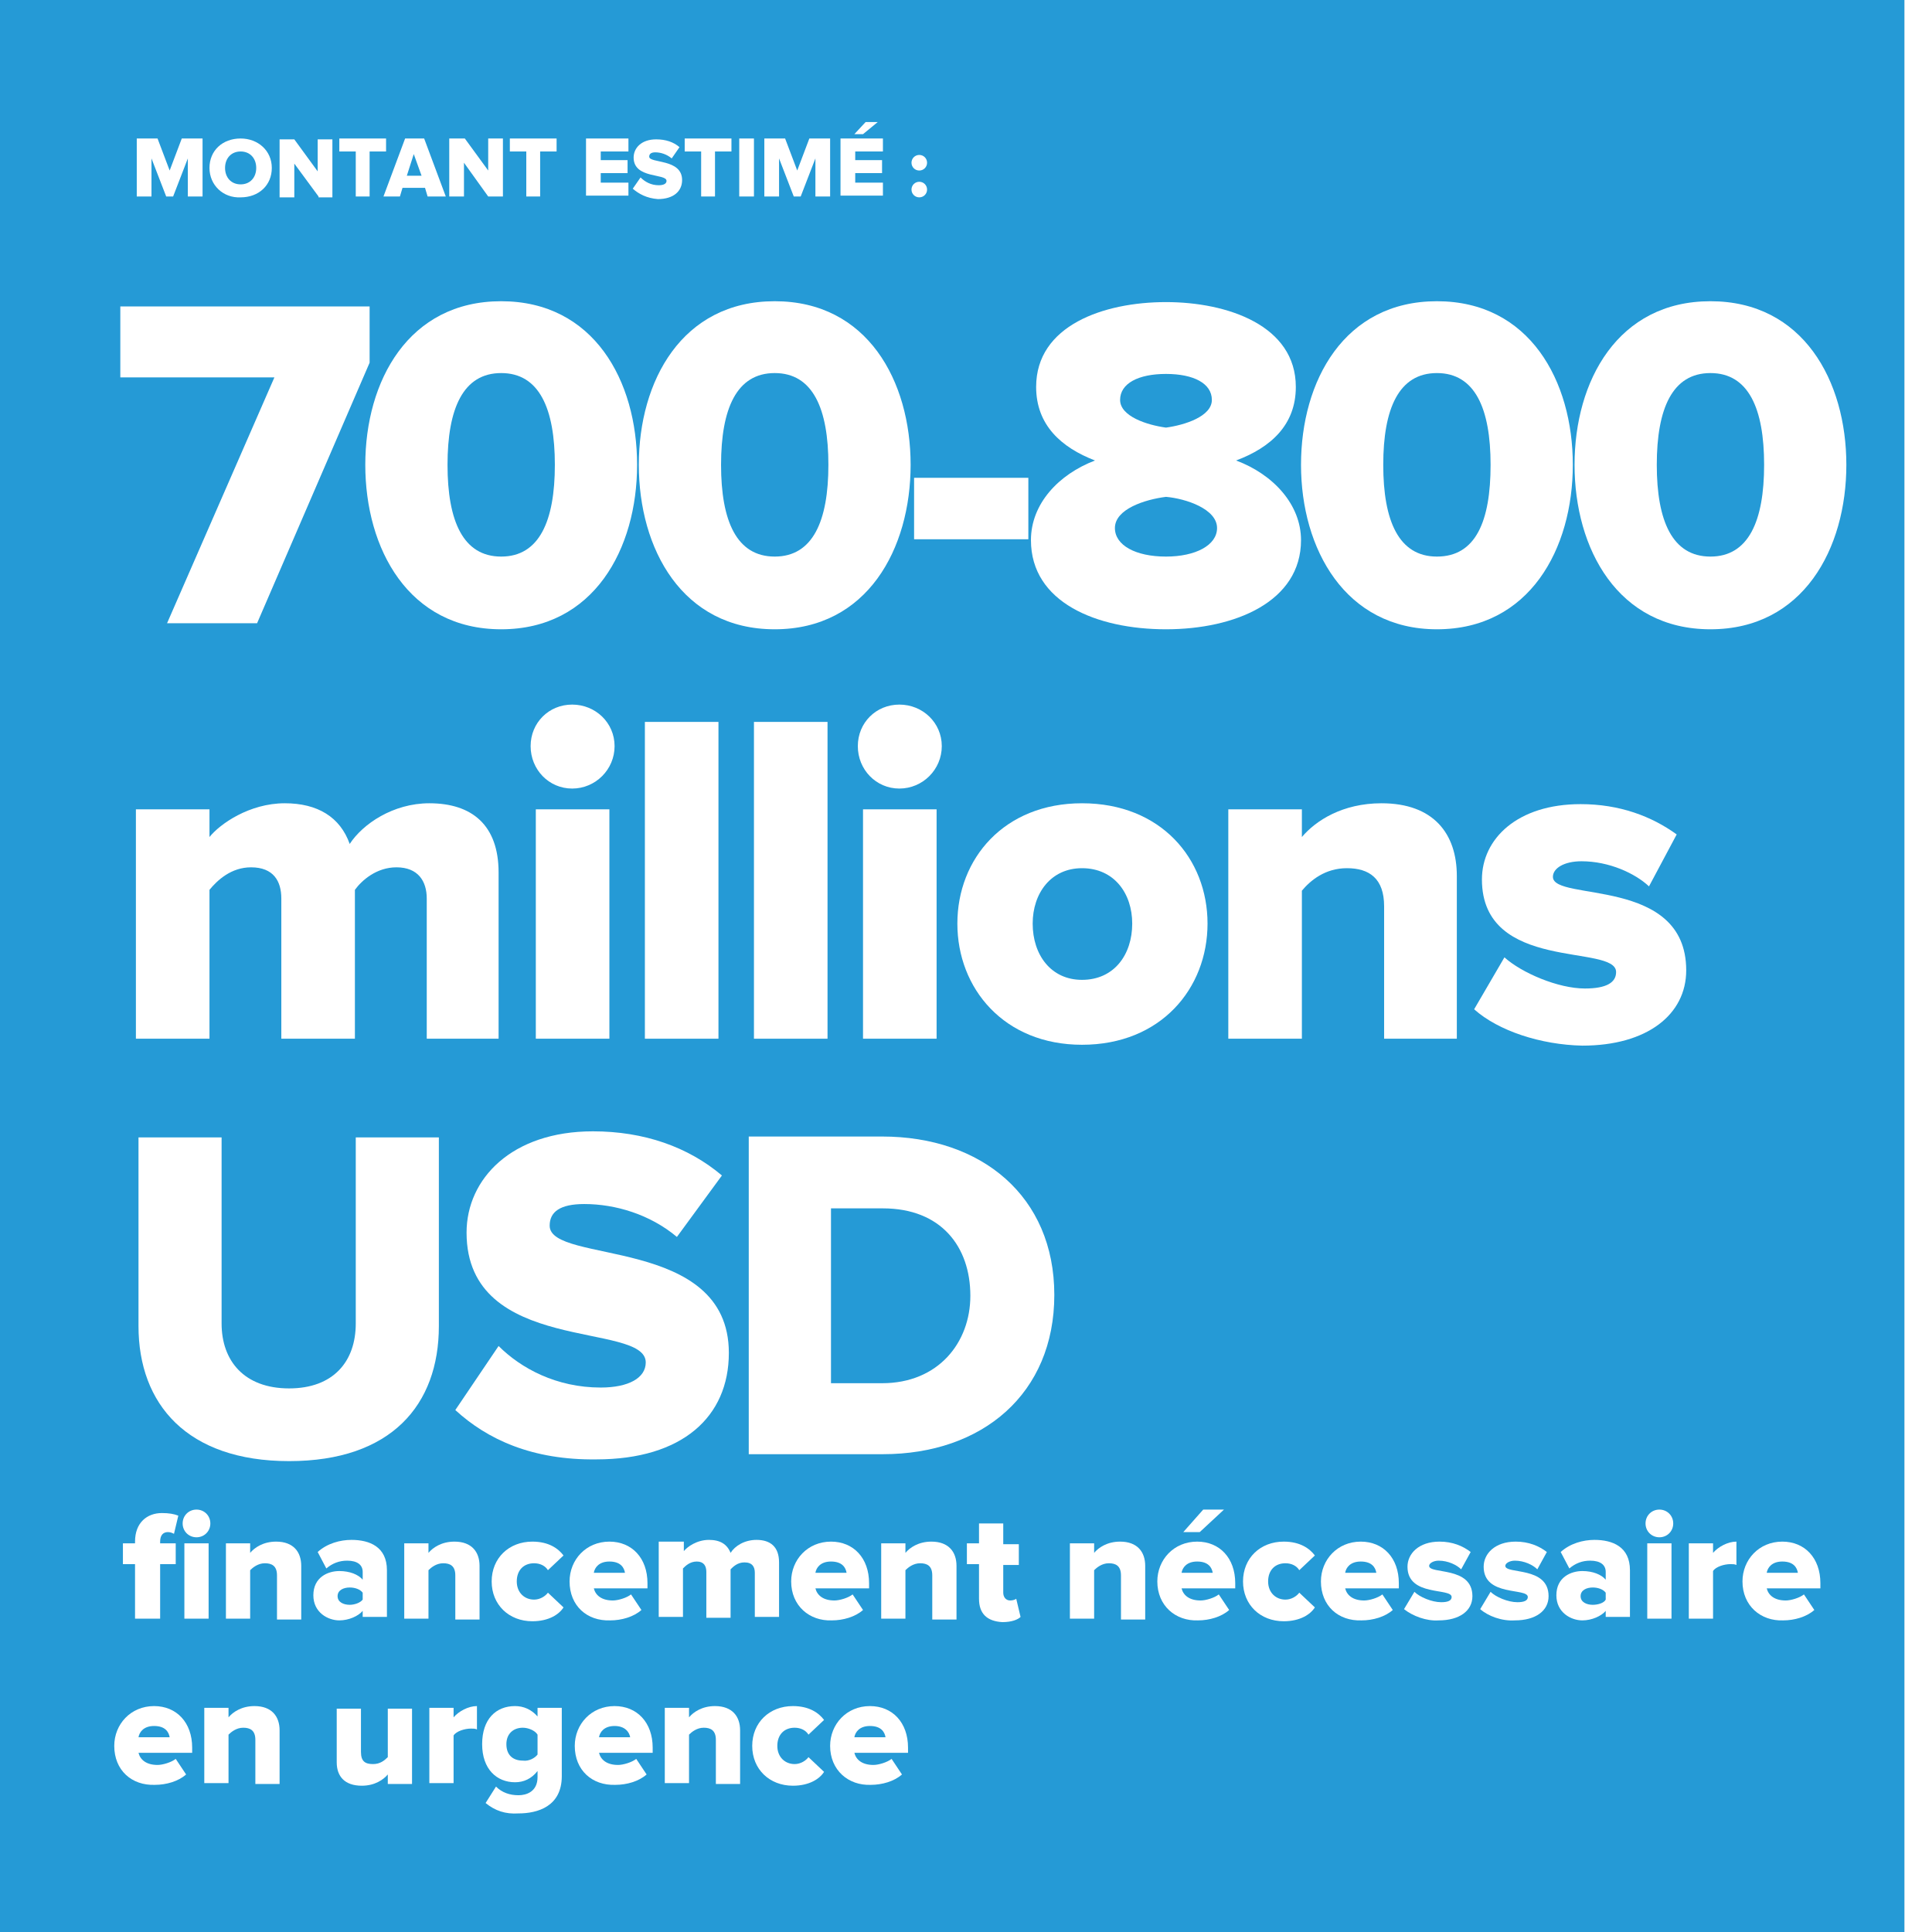
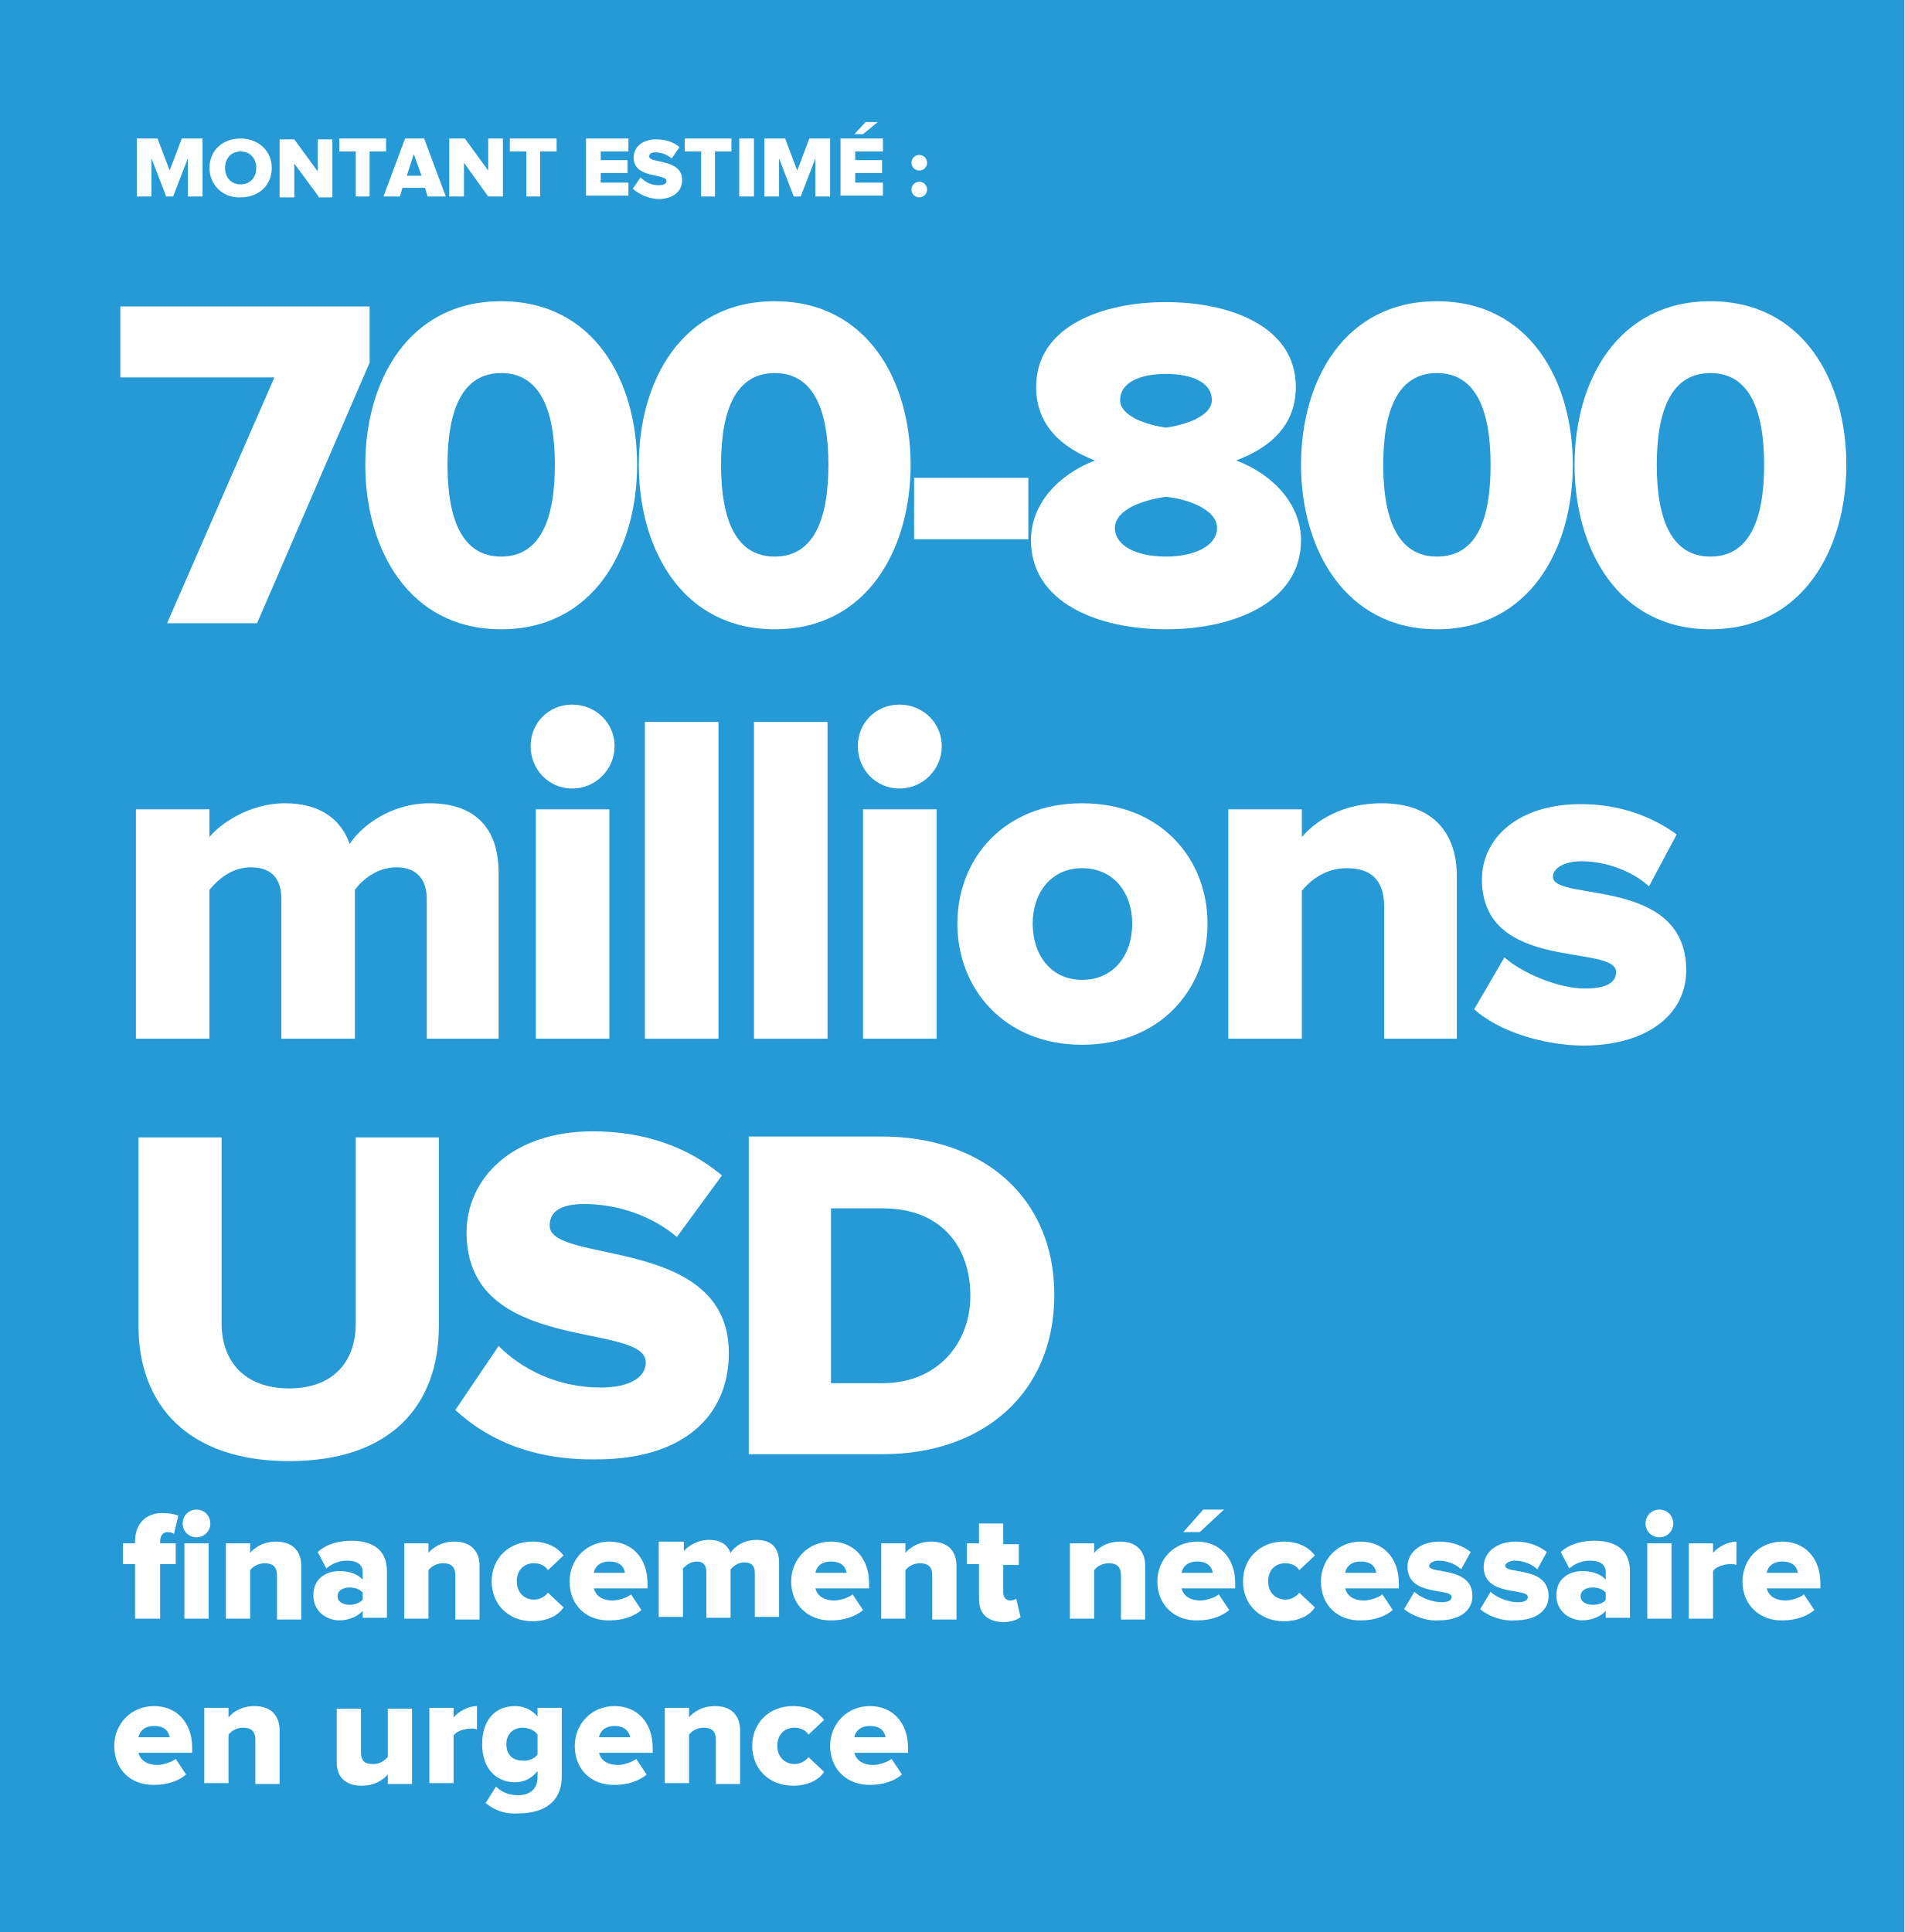
- <svg xmlns="http://www.w3.org/2000/svg" version="1.1" id="Layer_1" x="0px" y="0px" viewBox="0 0 220 223.2" style="enable-background:new 0 0 220 223.2;" xml:space="preserve">
-   <style type="text/css">
- 	.st0{fill:#259AD6;}
- 	.st1{fill:#FFFFFF;}
- </style>
-   <rect x="0" class="st0" width="220" height="223.2" />
+ <svg xmlns="http://www.w3.org/2000/svg" version="1.1" id="Layer_1" x="0px" y="0px" width="220px" height="223.2px" viewBox="0 0 220 223.2" enable-background="new 0 0 220 223.2" xml:space="preserve">
+   <rect x="0" fill="#259AD6" width="220" height="223.2" />
  <g>
-     <path class="st1" d="M19.3,72l12.4-28.4H13.9v-8.2h28.8v6.5L29.7,72H19.3z" />
-     <path class="st1" d="M42.2,53.7c0-9.7,5-18.9,15.7-18.9s15.7,9.2,15.7,18.9s-5,19-15.7,19S42.2,63.4,42.2,53.7z M64.1,53.7   c0-6.5-1.8-10.6-6.2-10.6s-6.2,4.1-6.2,10.6s1.8,10.6,6.2,10.6S64.1,60.2,64.1,53.7z" />
-     <path class="st1" d="M73.8,53.7c0-9.7,5-18.9,15.7-18.9s15.7,9.2,15.7,18.9s-5,19-15.7,19S73.8,63.4,73.8,53.7z M95.7,53.7   c0-6.5-1.8-10.6-6.2-10.6s-6.2,4.1-6.2,10.6s1.8,10.6,6.2,10.6S95.7,60.2,95.7,53.7z" />
-     <path class="st1" d="M105.6,62.3v-7.1h13.2v7.1H105.6z" />
-     <path class="st1" d="M119.1,62.4c0-4.2,3.2-7.6,7.4-9.2c-3.9-1.5-6.8-4.1-6.8-8.5c0-7.1,7.8-9.8,15-9.8c7.1,0,15,2.7,15,9.8   c0,4.4-2.9,7-6.9,8.5c4.3,1.6,7.5,5.1,7.5,9.2c0,7.1-7.6,10.3-15.6,10.3S119.1,69.6,119.1,62.4z M140.6,61c0-2.2-3.6-3.4-5.9-3.6   c-2.4,0.3-5.9,1.4-5.9,3.6c0,2,2.4,3.3,5.9,3.3C138.1,64.3,140.6,63,140.6,61z M140,46.2c0-1.9-2.1-3-5.3-3c-3.2,0-5.3,1.1-5.3,3   c0,1.9,3.1,2.9,5.3,3.2C136.9,49.1,140,48.1,140,46.2z" />
-     <path class="st1" d="M150.3,53.7c0-9.7,5-18.9,15.7-18.9c10.7,0,15.7,9.2,15.7,18.9s-5,19-15.7,19   C155.4,72.7,150.3,63.4,150.3,53.7z M172.2,53.7c0-6.5-1.8-10.6-6.2-10.6c-4.4,0-6.2,4.1-6.2,10.6s1.8,10.6,6.2,10.6   C170.5,64.3,172.2,60.2,172.2,53.7z" />
-     <path class="st1" d="M181.9,53.7c0-9.7,5-18.9,15.7-18.9c10.7,0,15.7,9.2,15.7,18.9s-5,19-15.7,19   C186.9,72.7,181.9,63.4,181.9,53.7z M203.8,53.7c0-6.5-1.8-10.6-6.2-10.6c-4.4,0-6.2,4.1-6.2,10.6s1.8,10.6,6.2,10.6   C202,64.3,203.8,60.2,203.8,53.7z" />
-     <path class="st1" d="M49.3,120v-16.2c0-2-1-3.6-3.5-3.6c-2.3,0-4,1.5-4.8,2.6V120h-8.5v-16.2c0-2-0.9-3.6-3.5-3.6   c-2.3,0-3.9,1.5-4.8,2.6V120h-8.5V93.5h8.5v3.2c1.2-1.5,4.6-3.9,8.7-3.9c3.8,0,6.4,1.6,7.5,4.7c1.5-2.3,5-4.7,9.2-4.7   c4.9,0,8,2.5,8,8V120H49.3z" />
-     <path class="st1" d="M61.3,86.2c0-2.7,2.1-4.8,4.8-4.8s4.9,2.1,4.9,4.8s-2.2,4.9-4.9,4.9S61.3,88.9,61.3,86.2z M61.9,120V93.5h8.5   V120H61.9z" />
-     <path class="st1" d="M74.5,120V83.4H83V120H74.5z" />
-     <path class="st1" d="M87.1,120V83.4h8.5V120H87.1z" />
-     <path class="st1" d="M99.1,86.2c0-2.7,2.1-4.8,4.8-4.8s4.9,2.1,4.9,4.8s-2.2,4.9-4.9,4.9S99.1,88.9,99.1,86.2z M99.7,120V93.5h8.5   V120H99.7z" />
-     <path class="st1" d="M110.6,106.7c0-7.5,5.4-13.9,14.4-13.9c9.1,0,14.5,6.4,14.5,13.9c0,7.5-5.4,14-14.5,14   C116,120.7,110.6,114.2,110.6,106.7z M130.8,106.7c0-3.5-2.1-6.4-5.8-6.4c-3.6,0-5.7,2.9-5.7,6.4c0,3.6,2.1,6.5,5.7,6.5   C128.7,113.2,130.8,110.3,130.8,106.7z" />
-     <path class="st1" d="M159.9,120v-15.3c0-3.2-1.7-4.4-4.3-4.4c-2.5,0-4.2,1.4-5.2,2.6V120h-8.5V93.5h8.5v3.2   c1.6-1.9,4.7-3.9,9.2-3.9c6,0,8.7,3.5,8.7,8.4V120H159.9z" />
-     <path class="st1" d="M170.3,116.6l3.5-6c2,1.8,6.2,3.6,9.3,3.6c2.5,0,3.6-0.7,3.6-1.9c0-3.3-15.5,0.1-15.5-10.7   c0-4.7,4.1-8.7,11.4-8.7c4.5,0,8.2,1.4,11.1,3.5l-3.2,6c-1.6-1.5-4.6-2.9-7.8-2.9c-2,0-3.3,0.8-3.3,1.8c0,2.9,15.4-0.1,15.4,10.8   c0,5.1-4.5,8.7-12,8.7C178,120.7,173.1,119.1,170.3,116.6z" />
-     <path class="st1" d="M16,153.2v-21.8h9.6v21.5c0,4.3,2.6,7.5,7.8,7.5c5.1,0,7.7-3.1,7.7-7.5v-21.5h9.6v21.8   c0,9.1-5.5,15.6-17.3,15.6S16,162.2,16,153.2z" />
-     <path class="st1" d="M52.6,162.9l5-7.4c2.6,2.6,6.7,4.8,11.8,4.8c3.2,0,5.2-1.1,5.2-2.9c0-4.8-20.7-0.8-20.7-15   c0-6.2,5.2-11.7,14.6-11.7c5.9,0,11,1.8,14.9,5.1l-5.2,7.1c-3.1-2.6-7.1-3.8-10.7-3.8c-2.8,0-4,0.9-4,2.5c0,4.5,20.7,1.1,20.7,14.7   c0,7.4-5.4,12.3-15.3,12.3C61.5,168.7,56.3,166.3,52.6,162.9z" />
-     <path class="st1" d="M86.5,168v-36.7h15.4c11.5,0,19.9,6.9,19.9,18.3c0,11.4-8.3,18.4-19.8,18.4H86.5z M112.1,149.7   c0-5.7-3.4-10.1-10.1-10.1h-6v20.2h5.9C108.4,159.8,112.1,155.1,112.1,149.7z" />
-     <path class="st1" d="M15.6,187v-6.3h-1.4v-2.4h1.4v-0.2c0-2.2,1.4-3.3,3.1-3.3c0.8,0,1.4,0.1,1.9,0.3l-0.5,2.1   c-0.2-0.1-0.4-0.2-0.7-0.2c-0.5,0-0.9,0.3-0.9,1.1v0.2h1.8v2.4h-1.8v6.3H15.6z M21.1,176c0-0.9,0.7-1.6,1.6-1.6s1.6,0.7,1.6,1.6   s-0.7,1.6-1.6,1.6S21.1,176.9,21.1,176z M21.3,187v-8.7h2.8v8.7H21.3z" />
-     <path class="st1" d="M32,187v-5c0-1.1-0.6-1.4-1.4-1.4c-0.8,0-1.4,0.5-1.7,0.8v5.6h-2.8v-8.7h2.8v1.1c0.5-0.6,1.5-1.3,3-1.3   c2,0,2.9,1.2,2.9,2.8v6.2H32z" />
-     <path class="st1" d="M41.9,187v-0.9c-0.5,0.6-1.6,1.1-2.7,1.1c-1.3,0-3-0.9-3-2.9c0-2.1,1.7-2.8,3-2.8c1.2,0,2.2,0.4,2.7,1v-0.9   c0-0.8-0.6-1.3-1.8-1.3c-0.9,0-1.7,0.3-2.4,0.9l-1-1.9c1.1-1,2.6-1.4,3.9-1.4c2.1,0,4.1,0.8,4.1,3.5v5.4H41.9z M41.9,184.8V184   c-0.3-0.4-0.9-0.6-1.5-0.6c-0.7,0-1.4,0.3-1.4,1c0,0.7,0.7,1,1.4,1C40.9,185.4,41.6,185.2,41.9,184.8z" />
-     <path class="st1" d="M52.6,187v-5c0-1.1-0.6-1.4-1.4-1.4c-0.8,0-1.4,0.5-1.7,0.8v5.6h-2.8v-8.7h2.8v1.1c0.5-0.6,1.5-1.3,3-1.3   c2,0,2.9,1.2,2.9,2.8v6.2H52.6z" />
-     <path class="st1" d="M56.8,182.7c0-2.7,2-4.6,4.7-4.6c1.9,0,3,0.8,3.6,1.6l-1.8,1.7c-0.3-0.5-0.9-0.8-1.6-0.8c-1.2,0-2,0.8-2,2.1   s0.9,2.1,2,2.1c0.7,0,1.3-0.4,1.6-0.8l1.8,1.7c-0.5,0.8-1.7,1.6-3.6,1.6C58.8,187.3,56.8,185.4,56.8,182.7z" />
-     <path class="st1" d="M65.8,182.7c0-2.5,1.9-4.6,4.6-4.6c2.6,0,4.4,1.9,4.4,4.8v0.6h-6.2c0.2,0.8,0.9,1.4,2.2,1.4   c0.6,0,1.6-0.3,2.1-0.7l1.2,1.8c-0.9,0.8-2.3,1.2-3.6,1.2C67.8,187.3,65.8,185.5,65.8,182.7z M70.4,180.4c-1.2,0-1.7,0.7-1.8,1.3   h3.6C72.1,181.1,71.7,180.4,70.4,180.4z" />
-     <path class="st1" d="M87.2,187v-5.3c0-0.7-0.3-1.2-1.2-1.2c-0.8,0-1.3,0.5-1.6,0.8v5.6h-2.8v-5.3c0-0.7-0.3-1.2-1.1-1.2   c-0.8,0-1.3,0.5-1.6,0.8v5.6h-2.8v-8.7H79v1.1c0.4-0.5,1.5-1.3,2.9-1.3c1.3,0,2.1,0.5,2.5,1.5c0.5-0.8,1.6-1.5,3-1.5   c1.6,0,2.6,0.8,2.6,2.6v6.3H87.2z" />
-     <path class="st1" d="M91.4,182.7c0-2.5,1.9-4.6,4.6-4.6c2.6,0,4.4,1.9,4.4,4.8v0.6h-6.2c0.2,0.8,0.9,1.4,2.2,1.4   c0.6,0,1.6-0.3,2.1-0.7l1.2,1.8c-0.9,0.8-2.3,1.2-3.6,1.2C93.5,187.3,91.4,185.5,91.4,182.7z M96,180.4c-1.2,0-1.7,0.7-1.8,1.3h3.6   C97.7,181.1,97.3,180.4,96,180.4z" />
-     <path class="st1" d="M107.7,187v-5c0-1.1-0.6-1.4-1.4-1.4c-0.8,0-1.4,0.5-1.7,0.8v5.6h-2.8v-8.7h2.8v1.1c0.5-0.6,1.5-1.3,3-1.3   c2,0,2.9,1.2,2.9,2.8v6.2H107.7z" />
-     <path class="st1" d="M113.1,184.7v-4h-1.4v-2.4h1.4V176h2.8v2.4h1.8v2.4h-1.8v3.2c0,0.5,0.3,0.9,0.8,0.9c0.3,0,0.6-0.1,0.7-0.2   l0.5,2.1c-0.3,0.3-1,0.6-2.1,0.6C114,187.3,113.1,186.4,113.1,184.7z" />
-     <path class="st1" d="M129.5,187v-5c0-1.1-0.6-1.4-1.4-1.4c-0.8,0-1.4,0.5-1.7,0.8v5.6h-2.8v-8.7h2.8v1.1c0.5-0.6,1.5-1.3,3-1.3   c2,0,2.9,1.2,2.9,2.8v6.2H129.5z" />
-     <path class="st1" d="M133.7,182.7c0-2.5,1.9-4.6,4.6-4.6c2.6,0,4.4,1.9,4.4,4.8v0.6h-6.2c0.2,0.8,0.9,1.4,2.2,1.4   c0.6,0,1.6-0.3,2.1-0.7l1.2,1.8c-0.9,0.8-2.3,1.2-3.6,1.2C135.8,187.3,133.7,185.5,133.7,182.7z M138.3,180.4   c-1.2,0-1.7,0.7-1.8,1.3h3.6C140,181.1,139.6,180.4,138.3,180.4z M138.6,177h-1.9l2.3-2.6h2.4L138.6,177z" />
-     <path class="st1" d="M143.6,182.7c0-2.7,2-4.6,4.7-4.6c1.9,0,3,0.8,3.6,1.6l-1.8,1.7c-0.3-0.5-0.9-0.8-1.6-0.8c-1.2,0-2,0.8-2,2.1   s0.9,2.1,2,2.1c0.7,0,1.3-0.4,1.6-0.8l1.8,1.7c-0.5,0.8-1.7,1.6-3.6,1.6C145.6,187.3,143.6,185.4,143.6,182.7z" />
-     <path class="st1" d="M152.6,182.7c0-2.5,1.9-4.6,4.6-4.6c2.6,0,4.4,1.9,4.4,4.8v0.6h-6.2c0.2,0.8,0.9,1.4,2.2,1.4   c0.6,0,1.6-0.3,2.1-0.7l1.2,1.8c-0.9,0.8-2.3,1.2-3.6,1.2C154.6,187.3,152.6,185.5,152.6,182.7z M157.2,180.4   c-1.2,0-1.7,0.7-1.8,1.3h3.6C158.9,181.1,158.5,180.4,157.2,180.4z" />
-     <path class="st1" d="M162.2,185.9l1.2-2c0.6,0.6,2,1.2,3.1,1.2c0.8,0,1.2-0.2,1.2-0.6c0-1.1-5.1,0-5.1-3.5c0-1.5,1.3-2.9,3.7-2.9   c1.5,0,2.7,0.5,3.6,1.2l-1.1,2c-0.5-0.5-1.5-1-2.6-1c-0.6,0-1.1,0.3-1.1,0.6c0,1,5,0,5,3.5c0,1.7-1.5,2.8-3.9,2.8   C164.8,187.3,163.2,186.7,162.2,185.9z" />
-     <path class="st1" d="M171,185.9l1.2-2c0.6,0.6,2,1.2,3.1,1.2c0.8,0,1.2-0.2,1.2-0.6c0-1.1-5.1,0-5.1-3.5c0-1.5,1.3-2.9,3.7-2.9   c1.5,0,2.7,0.5,3.6,1.2l-1.1,2c-0.5-0.5-1.5-1-2.6-1c-0.6,0-1.1,0.3-1.1,0.6c0,1,5,0,5,3.5c0,1.7-1.5,2.8-3.9,2.8   C173.5,187.3,171.9,186.7,171,185.9z" />
-     <path class="st1" d="M185.5,187v-0.9c-0.5,0.6-1.6,1.1-2.7,1.1c-1.3,0-3-0.9-3-2.9c0-2.1,1.7-2.8,3-2.8c1.2,0,2.2,0.4,2.7,1v-0.9   c0-0.8-0.6-1.3-1.8-1.3c-0.9,0-1.7,0.3-2.4,0.9l-1-1.9c1.1-1,2.6-1.4,3.9-1.4c2.1,0,4.1,0.8,4.1,3.5v5.4H185.5z M185.5,184.8V184   c-0.3-0.4-0.9-0.6-1.5-0.6c-0.7,0-1.4,0.3-1.4,1c0,0.7,0.7,1,1.4,1C184.6,185.4,185.3,185.2,185.5,184.8z" />
-     <path class="st1" d="M190.1,176c0-0.9,0.7-1.6,1.6-1.6c0.9,0,1.6,0.7,1.6,1.6s-0.7,1.6-1.6,1.6C190.8,177.6,190.1,176.9,190.1,176z    M190.3,187v-8.7h2.8v8.7H190.3z" />
-     <path class="st1" d="M195.1,187v-8.7h2.8v1.1c0.6-0.7,1.7-1.3,2.7-1.3v2.7c-0.2-0.1-0.4-0.1-0.7-0.1c-0.7,0-1.7,0.3-2,0.8v5.5   H195.1z" />
-     <path class="st1" d="M201.3,182.7c0-2.5,1.9-4.6,4.6-4.6c2.6,0,4.4,1.9,4.4,4.8v0.6h-6.2c0.2,0.8,0.9,1.4,2.2,1.4   c0.6,0,1.6-0.3,2.1-0.7l1.2,1.8c-0.9,0.8-2.3,1.2-3.6,1.2C203.4,187.3,201.3,185.5,201.3,182.7z M205.9,180.4   c-1.2,0-1.7,0.7-1.8,1.3h3.6C207.6,181.1,207.2,180.4,205.9,180.4z" />
-     <path class="st1" d="M13.2,201.7c0-2.5,1.9-4.6,4.6-4.6c2.6,0,4.4,1.9,4.4,4.8v0.6h-6.2c0.2,0.8,0.9,1.4,2.2,1.4   c0.6,0,1.6-0.3,2.1-0.7l1.2,1.8c-0.9,0.8-2.3,1.2-3.6,1.2C15.2,206.3,13.2,204.5,13.2,201.7z M17.8,199.4c-1.2,0-1.7,0.7-1.8,1.3   h3.6C19.5,200.1,19.1,199.4,17.8,199.4z" />
-     <path class="st1" d="M29.5,206v-5c0-1.1-0.6-1.4-1.4-1.4c-0.8,0-1.4,0.5-1.7,0.8v5.6h-2.8v-8.7h2.8v1.1c0.5-0.6,1.5-1.3,3-1.3   c2,0,2.9,1.2,2.9,2.8v6.2H29.5z" />
-     <path class="st1" d="M44.8,206v-1c-0.5,0.6-1.5,1.3-3,1.3c-2,0-2.9-1.1-2.9-2.7v-6.2h2.8v5c0,1.1,0.5,1.4,1.4,1.4   c0.8,0,1.3-0.4,1.7-0.8v-5.6h2.8v8.7H44.8z" />
-     <path class="st1" d="M49.6,206v-8.7h2.8v1.1c0.6-0.7,1.7-1.3,2.7-1.3v2.7c-0.2-0.1-0.4-0.1-0.7-0.1c-0.7,0-1.7,0.3-2,0.8v5.5H49.6z   " />
-     <path class="st1" d="M56.1,208.3l1.2-1.9c0.7,0.7,1.6,1,2.6,1c0.9,0,2.2-0.4,2.2-2.1v-0.7c-0.7,0.9-1.6,1.3-2.6,1.3   c-2.1,0-3.8-1.5-3.8-4.4c0-2.9,1.6-4.4,3.8-4.4c1,0,1.9,0.4,2.6,1.2v-1h2.8v7.9c0,3.5-2.8,4.3-5,4.3   C58.4,209.6,57.2,209.2,56.1,208.3z M62.1,202.7v-2.3c-0.3-0.5-1.1-0.8-1.7-0.8c-1.1,0-1.9,0.7-1.9,1.9c0,1.3,0.8,1.9,1.9,1.9   C61.1,203.5,61.8,203.1,62.1,202.7z" />
-     <path class="st1" d="M66.4,201.7c0-2.5,1.9-4.6,4.6-4.6c2.6,0,4.4,1.9,4.4,4.8v0.6h-6.2c0.2,0.8,0.9,1.4,2.2,1.4   c0.6,0,1.6-0.3,2.1-0.7l1.2,1.8c-0.9,0.8-2.3,1.2-3.6,1.2C68.4,206.3,66.4,204.5,66.4,201.7z M71,199.4c-1.2,0-1.7,0.7-1.8,1.3h3.6   C72.7,200.1,72.2,199.4,71,199.4z" />
-     <path class="st1" d="M82.7,206v-5c0-1.1-0.6-1.4-1.4-1.4c-0.8,0-1.4,0.5-1.7,0.8v5.6h-2.8v-8.7h2.8v1.1c0.5-0.6,1.5-1.3,3-1.3   c2,0,2.9,1.2,2.9,2.8v6.2H82.7z" />
-     <path class="st1" d="M86.9,201.7c0-2.7,2-4.6,4.7-4.6c1.9,0,3,0.8,3.6,1.6l-1.8,1.7c-0.3-0.5-0.9-0.8-1.6-0.8c-1.2,0-2,0.8-2,2.1   s0.9,2.1,2,2.1c0.7,0,1.3-0.4,1.6-0.8l1.8,1.7c-0.5,0.8-1.7,1.6-3.6,1.6C88.9,206.3,86.9,204.4,86.9,201.7z" />
-     <path class="st1" d="M95.9,201.7c0-2.5,1.9-4.6,4.6-4.6c2.6,0,4.4,1.9,4.4,4.8v0.6h-6.2c0.2,0.8,0.9,1.4,2.2,1.4   c0.6,0,1.6-0.3,2.1-0.7l1.2,1.8c-0.9,0.8-2.3,1.2-3.6,1.2C98,206.3,95.9,204.5,95.9,201.7z M100.5,199.4c-1.2,0-1.7,0.7-1.8,1.3   h3.6C102.2,200.1,101.8,199.4,100.5,199.4z" />
+     <path fill="#FFFFFF" d="M19.3,72l12.4-28.4H13.9v-8.2h28.8v6.5L29.7,72H19.3z" />
+     <path fill="#FFFFFF" d="M42.2,53.7c0-9.7,5-18.9,15.7-18.9s15.7,9.2,15.7,18.9s-5,19-15.7,19S42.2,63.4,42.2,53.7z M64.1,53.7   c0-6.5-1.8-10.6-6.2-10.6s-6.2,4.1-6.2,10.6s1.8,10.6,6.2,10.6S64.1,60.2,64.1,53.7z" />
+     <path fill="#FFFFFF" d="M73.8,53.7c0-9.7,5-18.9,15.7-18.9s15.7,9.2,15.7,18.9s-5,19-15.7,19S73.8,63.4,73.8,53.7z M95.7,53.7   c0-6.5-1.8-10.6-6.2-10.6s-6.2,4.1-6.2,10.6s1.8,10.6,6.2,10.6S95.7,60.2,95.7,53.7z" />
+     <path fill="#FFFFFF" d="M105.6,62.3v-7.1h13.2v7.1H105.6z" />
+     <path fill="#FFFFFF" d="M119.1,62.4c0-4.2,3.2-7.6,7.4-9.2c-3.9-1.5-6.8-4.1-6.8-8.5c0-7.1,7.8-9.8,15-9.8s15,2.7,15,9.8   c0,4.4-2.9,7-6.9,8.5c4.3,1.6,7.5,5.1,7.5,9.2c0,7.1-7.6,10.3-15.6,10.3C126.8,72.7,119.1,69.6,119.1,62.4z M140.6,61   c0-2.2-3.6-3.4-5.9-3.6c-2.4,0.3-5.9,1.4-5.9,3.6c0,2,2.4,3.3,5.9,3.3C138.1,64.3,140.6,63,140.6,61z M140,46.2c0-1.9-2.1-3-5.3-3   s-5.3,1.1-5.3,3c0,1.9,3.1,2.9,5.3,3.2C136.9,49.1,140,48.1,140,46.2z" />
+     <path fill="#FFFFFF" d="M150.3,53.7c0-9.7,5-18.9,15.7-18.9c10.7,0,15.7,9.2,15.7,18.9s-5,19-15.7,19   C155.4,72.7,150.3,63.4,150.3,53.7z M172.2,53.7c0-6.5-1.8-10.6-6.2-10.6c-4.4,0-6.2,4.1-6.2,10.6s1.8,10.6,6.2,10.6   C170.5,64.3,172.2,60.2,172.2,53.7z" />
+     <path fill="#FFFFFF" d="M181.9,53.7c0-9.7,5-18.9,15.7-18.9s15.7,9.2,15.7,18.9s-5,19-15.7,19S181.9,63.4,181.9,53.7z M203.8,53.7   c0-6.5-1.8-10.6-6.2-10.6c-4.4,0-6.2,4.1-6.2,10.6s1.8,10.6,6.2,10.6C202,64.3,203.8,60.2,203.8,53.7z" />
+     <path fill="#FFFFFF" d="M49.3,120v-16.2c0-2-1-3.6-3.5-3.6c-2.3,0-4,1.5-4.8,2.6V120h-8.5v-16.2c0-2-0.9-3.6-3.5-3.6   c-2.3,0-3.9,1.5-4.8,2.6V120h-8.5V93.5h8.5v3.2c1.2-1.5,4.6-3.9,8.7-3.9c3.8,0,6.4,1.6,7.5,4.7c1.5-2.3,5-4.7,9.2-4.7   c4.9,0,8,2.5,8,8V120H49.3z" />
+     <path fill="#FFFFFF" d="M61.3,86.2c0-2.7,2.1-4.8,4.8-4.8s4.9,2.1,4.9,4.8c0,2.7-2.2,4.9-4.9,4.9S61.3,88.9,61.3,86.2z M61.9,120   V93.5h8.5V120H61.9z" />
+     <path fill="#FFFFFF" d="M74.5,120V83.4H83V120H74.5z" />
+     <path fill="#FFFFFF" d="M87.1,120V83.4h8.5V120H87.1z" />
+     <path fill="#FFFFFF" d="M99.1,86.2c0-2.7,2.1-4.8,4.8-4.8s4.9,2.1,4.9,4.8c0,2.7-2.2,4.9-4.9,4.9S99.1,88.9,99.1,86.2z M99.7,120   V93.5h8.5V120H99.7z" />
+     <path fill="#FFFFFF" d="M110.6,106.7c0-7.5,5.4-13.9,14.4-13.9c9.1,0,14.5,6.4,14.5,13.9c0,7.5-5.4,14-14.5,14   C116,120.7,110.6,114.2,110.6,106.7z M130.8,106.7c0-3.5-2.1-6.4-5.8-6.4c-3.6,0-5.7,2.9-5.7,6.4c0,3.6,2.1,6.5,5.7,6.5   C128.7,113.2,130.8,110.3,130.8,106.7z" />
+     <path fill="#FFFFFF" d="M159.9,120v-15.3c0-3.2-1.7-4.4-4.3-4.4c-2.5,0-4.2,1.4-5.2,2.6V120h-8.5V93.5h8.5v3.2   c1.6-1.9,4.7-3.9,9.2-3.9c6,0,8.7,3.5,8.7,8.4V120H159.9z" />
+     <path fill="#FFFFFF" d="M170.3,116.6l3.5-6c2,1.8,6.2,3.6,9.3,3.6c2.5,0,3.6-0.7,3.6-1.9c0-3.3-15.5,0.1-15.5-10.7   c0-4.7,4.1-8.7,11.4-8.7c4.5,0,8.2,1.4,11.1,3.5l-3.2,6c-1.6-1.5-4.6-2.9-7.8-2.9c-2,0-3.3,0.8-3.3,1.8c0,2.9,15.4-0.1,15.4,10.8   c0,5.1-4.5,8.7-12,8.7C178,120.7,173.1,119.1,170.3,116.6z" />
+     <path fill="#FFFFFF" d="M16,153.2v-21.8h9.6v21.5c0,4.3,2.6,7.5,7.8,7.5c5.1,0,7.7-3.1,7.7-7.5v-21.5h9.6v21.8   c0,9.1-5.5,15.6-17.3,15.6S16,162.2,16,153.2z" />
+     <path fill="#FFFFFF" d="M52.6,162.9l5-7.4c2.6,2.6,6.7,4.8,11.8,4.8c3.2,0,5.2-1.1,5.2-2.9c0-4.8-20.7-0.8-20.7-15   c0-6.2,5.2-11.7,14.6-11.7c5.9,0,11,1.8,14.9,5.1l-5.2,7.1c-3.1-2.6-7.1-3.8-10.7-3.8c-2.8,0-4,0.9-4,2.5c0,4.5,20.7,1.1,20.7,14.7   c0,7.4-5.4,12.3-15.3,12.3C61.5,168.7,56.3,166.3,52.6,162.9z" />
+     <path fill="#FFFFFF" d="M86.5,168v-36.7h15.4c11.5,0,19.9,6.9,19.9,18.3S113.5,168,102,168H86.5z M112.1,149.7   c0-5.7-3.4-10.1-10.1-10.1h-6v20.2h5.9C108.4,159.8,112.1,155.1,112.1,149.7z" />
+     <path fill="#FFFFFF" d="M15.6,187v-6.3h-1.4v-2.4h1.4v-0.2c0-2.2,1.4-3.3,3.1-3.3c0.8,0,1.4,0.1,1.9,0.3l-0.5,2.1   c-0.2-0.1-0.4-0.2-0.7-0.2c-0.5,0-0.9,0.3-0.9,1.1v0.2h1.8v2.4h-1.8v6.3H15.6z M21.1,176c0-0.9,0.7-1.6,1.6-1.6s1.6,0.7,1.6,1.6   c0,0.9-0.7,1.6-1.6,1.6S21.1,176.9,21.1,176z M21.3,187v-8.7h2.8v8.7H21.3z" />
+     <path fill="#FFFFFF" d="M32,187v-5c0-1.1-0.6-1.4-1.4-1.4c-0.8,0-1.4,0.4-1.7,0.8v5.6h-2.8v-8.7h2.8v1.1c0.5-0.6,1.5-1.3,3-1.3   c2,0,2.9,1.2,2.9,2.8v6.2H32z" />
+     <path fill="#FFFFFF" d="M41.9,187v-0.9c-0.5,0.6-1.6,1.1-2.7,1.1c-1.3,0-3-0.9-3-2.9c0-2.1,1.7-2.8,3-2.8c1.2,0,2.2,0.4,2.7,1v-0.9   c0-0.8-0.6-1.3-1.8-1.3c-0.9,0-1.7,0.3-2.4,0.9l-1-1.9c1.1-1,2.6-1.3,3.9-1.3c2.1,0,4.1,0.8,4.1,3.5v5.4H41.9z M41.9,184.8V184   c-0.3-0.4-0.9-0.6-1.5-0.6c-0.7,0-1.4,0.3-1.4,1c0,0.7,0.7,1,1.4,1C40.9,185.4,41.6,185.2,41.9,184.8z" />
+     <path fill="#FFFFFF" d="M52.6,187v-5c0-1.1-0.6-1.4-1.4-1.4c-0.8,0-1.4,0.4-1.7,0.8v5.6h-2.8v-8.7h2.8v1.1c0.5-0.6,1.5-1.3,3-1.3   c2,0,2.9,1.2,2.9,2.8v6.2H52.6z" />
+     <path fill="#FFFFFF" d="M56.8,182.7c0-2.7,2-4.6,4.7-4.6c1.9,0,3,0.8,3.6,1.6l-1.8,1.7c-0.3-0.5-0.9-0.8-1.6-0.8   c-1.2,0-2,0.8-2,2.1s0.9,2.1,2,2.1c0.7,0,1.3-0.4,1.6-0.8l1.8,1.7c-0.5,0.8-1.7,1.6-3.6,1.6C58.8,187.3,56.8,185.4,56.8,182.7z" />
+     <path fill="#FFFFFF" d="M65.8,182.7c0-2.5,1.9-4.6,4.6-4.6c2.6,0,4.4,1.9,4.4,4.8v0.6h-6.2c0.2,0.8,0.9,1.4,2.2,1.4   c0.6,0,1.6-0.3,2.1-0.7l1.2,1.8c-0.9,0.8-2.3,1.2-3.6,1.2C67.8,187.3,65.8,185.5,65.8,182.7z M70.4,180.4c-1.2,0-1.7,0.7-1.8,1.3   h3.6C72.1,181.1,71.7,180.4,70.4,180.4z" />
+     <path fill="#FFFFFF" d="M87.2,187v-5.3c0-0.7-0.3-1.2-1.2-1.2c-0.8,0-1.3,0.5-1.6,0.8v5.6h-2.8v-5.3c0-0.7-0.3-1.2-1.1-1.2   c-0.8,0-1.3,0.5-1.6,0.8v5.6h-2.8v-8.7H79v1.1c0.4-0.5,1.5-1.3,2.9-1.3c1.3,0,2.1,0.5,2.5,1.5c0.5-0.8,1.6-1.5,3-1.5   c1.6,0,2.6,0.8,2.6,2.6v6.3H87.2z" />
+     <path fill="#FFFFFF" d="M91.4,182.7c0-2.5,1.9-4.6,4.6-4.6c2.6,0,4.4,1.9,4.4,4.8v0.6h-6.2c0.2,0.8,0.9,1.4,2.2,1.4   c0.6,0,1.6-0.3,2.1-0.7l1.2,1.8c-0.9,0.8-2.3,1.2-3.6,1.2C93.5,187.3,91.4,185.5,91.4,182.7z M96,180.4c-1.2,0-1.7,0.7-1.8,1.3h3.6   C97.7,181.1,97.3,180.4,96,180.4z" />
+     <path fill="#FFFFFF" d="M107.7,187v-5c0-1.1-0.6-1.4-1.4-1.4c-0.8,0-1.4,0.4-1.7,0.8v5.6h-2.8v-8.7h2.8v1.1c0.5-0.6,1.5-1.3,3-1.3   c2,0,2.9,1.2,2.9,2.8v6.2H107.7z" />
+     <path fill="#FFFFFF" d="M113.1,184.7v-4h-1.4v-2.4h1.4V176h2.8v2.4h1.8v2.4h-1.8v3.2c0,0.5,0.3,0.9,0.8,0.9c0.3,0,0.6-0.1,0.7-0.2   l0.5,2.1c-0.3,0.3-1,0.6-2.1,0.6C114,187.3,113.1,186.4,113.1,184.7z" />
+     <path fill="#FFFFFF" d="M129.5,187v-5c0-1.1-0.6-1.4-1.4-1.4c-0.8,0-1.4,0.4-1.7,0.8v5.6h-2.8v-8.7h2.8v1.1c0.5-0.6,1.5-1.3,3-1.3   c2,0,2.9,1.2,2.9,2.8v6.2H129.5z" />
+     <path fill="#FFFFFF" d="M133.7,182.7c0-2.5,1.9-4.6,4.6-4.6c2.6,0,4.4,1.9,4.4,4.8v0.6h-6.2c0.2,0.8,0.9,1.4,2.2,1.4   c0.6,0,1.6-0.3,2.1-0.7l1.2,1.8c-0.9,0.8-2.3,1.2-3.6,1.2C135.8,187.3,133.7,185.5,133.7,182.7z M138.3,180.4   c-1.2,0-1.7,0.7-1.8,1.3h3.6C140,181.1,139.6,180.4,138.3,180.4z M138.6,177h-1.9l2.3-2.6h2.4L138.6,177z" />
+     <path fill="#FFFFFF" d="M143.6,182.7c0-2.7,2-4.6,4.7-4.6c1.9,0,3,0.8,3.6,1.6l-1.8,1.7c-0.3-0.5-0.9-0.8-1.6-0.8   c-1.2,0-2,0.8-2,2.1s0.9,2.1,2,2.1c0.7,0,1.3-0.4,1.6-0.8l1.8,1.7c-0.5,0.8-1.7,1.6-3.6,1.6C145.6,187.3,143.6,185.4,143.6,182.7z" />
+     <path fill="#FFFFFF" d="M152.6,182.7c0-2.5,1.9-4.6,4.6-4.6c2.6,0,4.4,1.9,4.4,4.8v0.6h-6.2c0.2,0.8,0.9,1.4,2.2,1.4   c0.6,0,1.6-0.3,2.1-0.7l1.2,1.8c-0.9,0.8-2.3,1.2-3.6,1.2C154.6,187.3,152.6,185.5,152.6,182.7z M157.2,180.4   c-1.2,0-1.7,0.7-1.8,1.3h3.6C158.9,181.1,158.5,180.4,157.2,180.4z" />
+     <path fill="#FFFFFF" d="M162.2,185.9l1.2-2c0.6,0.6,2,1.2,3.1,1.2c0.8,0,1.2-0.2,1.2-0.6c0-1.1-5.1,0-5.1-3.5   c0-1.5,1.3-2.9,3.7-2.9c1.5,0,2.7,0.5,3.6,1.2l-1.1,2c-0.5-0.5-1.5-1-2.6-1c-0.6,0-1.1,0.3-1.1,0.6c0,1,5,0,5,3.5   c0,1.7-1.5,2.8-3.9,2.8C164.8,187.3,163.2,186.7,162.2,185.9z" />
+     <path fill="#FFFFFF" d="M171,185.9l1.2-2c0.6,0.6,2,1.2,3.1,1.2c0.8,0,1.2-0.2,1.2-0.6c0-1.1-5.1,0-5.1-3.5c0-1.5,1.3-2.9,3.7-2.9   c1.5,0,2.7,0.5,3.6,1.2l-1.1,2c-0.5-0.5-1.5-1-2.6-1c-0.6,0-1.1,0.3-1.1,0.6c0,1,5,0,5,3.5c0,1.7-1.5,2.8-3.9,2.8   C173.5,187.3,171.9,186.7,171,185.9z" />
+     <path fill="#FFFFFF" d="M185.5,187v-0.9c-0.5,0.6-1.6,1.1-2.7,1.1c-1.3,0-3-0.9-3-2.9c0-2.1,1.7-2.8,3-2.8c1.2,0,2.2,0.4,2.7,1   v-0.9c0-0.8-0.6-1.3-1.8-1.3c-0.9,0-1.7,0.3-2.4,0.9l-1-1.9c1.1-1,2.6-1.3,3.9-1.3c2.1,0,4.1,0.8,4.1,3.5v5.4H185.5z M185.5,184.8   V184c-0.3-0.4-0.9-0.6-1.5-0.6c-0.7,0-1.4,0.3-1.4,1c0,0.7,0.7,1,1.4,1C184.6,185.4,185.3,185.2,185.5,184.8z" />
+     <path fill="#FFFFFF" d="M190.1,176c0-0.9,0.7-1.6,1.6-1.6s1.6,0.7,1.6,1.6c0,0.9-0.7,1.6-1.6,1.6S190.1,176.9,190.1,176z    M190.3,187v-8.7h2.8v8.7H190.3z" />
+     <path fill="#FFFFFF" d="M195.1,187v-8.7h2.8v1.1c0.6-0.7,1.7-1.3,2.7-1.3v2.7c-0.2-0.1-0.4-0.1-0.7-0.1c-0.7,0-1.7,0.3-2,0.8v5.5   H195.1z" />
+     <path fill="#FFFFFF" d="M201.3,182.7c0-2.5,1.9-4.6,4.6-4.6c2.6,0,4.4,1.9,4.4,4.8v0.6h-6.2c0.2,0.8,0.9,1.4,2.2,1.4   c0.6,0,1.6-0.3,2.1-0.7l1.2,1.8c-0.9,0.8-2.3,1.2-3.6,1.2C203.4,187.3,201.3,185.5,201.3,182.7z M205.9,180.4   c-1.2,0-1.7,0.7-1.8,1.3h3.6C207.6,181.1,207.2,180.4,205.9,180.4z" />
+     <path fill="#FFFFFF" d="M13.2,201.7c0-2.5,1.9-4.6,4.6-4.6c2.6,0,4.4,1.9,4.4,4.8v0.6h-6.2c0.2,0.8,0.9,1.4,2.2,1.4   c0.6,0,1.6-0.3,2.1-0.7l1.2,1.8c-0.9,0.8-2.3,1.2-3.6,1.2C15.2,206.3,13.2,204.5,13.2,201.7z M17.8,199.4c-1.2,0-1.7,0.7-1.8,1.3   h3.6C19.5,200.1,19.1,199.4,17.8,199.4z" />
+     <path fill="#FFFFFF" d="M29.5,206v-5c0-1.1-0.6-1.4-1.4-1.4c-0.8,0-1.4,0.4-1.7,0.8v5.6h-2.8v-8.7h2.8v1.1c0.5-0.6,1.5-1.3,3-1.3   c2,0,2.9,1.2,2.9,2.8v6.2H29.5z" />
+     <path fill="#FFFFFF" d="M44.8,206v-1c-0.5,0.6-1.5,1.3-3,1.3c-2,0-2.9-1.1-2.9-2.7v-6.2h2.8v5c0,1.1,0.5,1.4,1.4,1.4   c0.8,0,1.3-0.4,1.7-0.8v-5.6h2.8v8.7H44.8z" />
+     <path fill="#FFFFFF" d="M49.6,206v-8.7h2.8v1.1c0.6-0.7,1.7-1.3,2.7-1.3v2.7c-0.2-0.1-0.4-0.1-0.7-0.1c-0.7,0-1.7,0.3-2,0.8v5.5   H49.6z" />
+     <path fill="#FFFFFF" d="M56.1,208.3l1.2-1.9c0.7,0.7,1.6,1,2.6,1c0.9,0,2.2-0.4,2.2-2.1v-0.7c-0.7,0.9-1.6,1.3-2.6,1.3   c-2.1,0-3.8-1.5-3.8-4.4c0-2.9,1.6-4.4,3.8-4.4c1,0,1.9,0.4,2.6,1.2v-1h2.8v7.9c0,3.5-2.8,4.3-5,4.3   C58.4,209.6,57.2,209.2,56.1,208.3z M62.1,202.7v-2.3c-0.3-0.5-1.1-0.8-1.7-0.8c-1.1,0-1.9,0.7-1.9,1.9c0,1.3,0.8,1.9,1.9,1.9   C61.1,203.5,61.8,203.1,62.1,202.7z" />
+     <path fill="#FFFFFF" d="M66.4,201.7c0-2.5,1.9-4.6,4.6-4.6c2.6,0,4.4,1.9,4.4,4.8v0.6h-6.2c0.2,0.8,0.9,1.4,2.2,1.4   c0.6,0,1.6-0.3,2.1-0.7l1.2,1.8c-0.9,0.8-2.3,1.2-3.6,1.2C68.4,206.3,66.4,204.5,66.4,201.7z M71,199.4c-1.2,0-1.7,0.7-1.8,1.3h3.6   C72.7,200.1,72.2,199.4,71,199.4z" />
+     <path fill="#FFFFFF" d="M82.7,206v-5c0-1.1-0.6-1.4-1.4-1.4c-0.8,0-1.4,0.4-1.7,0.8v5.6h-2.8v-8.7h2.8v1.1c0.5-0.6,1.5-1.3,3-1.3   c2,0,2.9,1.2,2.9,2.8v6.2H82.7z" />
+     <path fill="#FFFFFF" d="M86.9,201.7c0-2.7,2-4.6,4.7-4.6c1.9,0,3,0.8,3.6,1.6l-1.8,1.7c-0.3-0.5-0.9-0.8-1.6-0.8   c-1.2,0-2,0.8-2,2.1s0.9,2.1,2,2.1c0.7,0,1.3-0.4,1.6-0.8l1.8,1.7c-0.5,0.8-1.7,1.6-3.6,1.6C88.9,206.3,86.9,204.4,86.9,201.7z" />
+     <path fill="#FFFFFF" d="M95.9,201.7c0-2.5,1.9-4.6,4.6-4.6c2.6,0,4.4,1.9,4.4,4.8v0.6h-6.2c0.2,0.8,0.9,1.4,2.2,1.4   c0.6,0,1.6-0.3,2.1-0.7l1.2,1.8c-0.9,0.8-2.3,1.2-3.6,1.2C98,206.3,95.9,204.5,95.9,201.7z M100.5,199.4c-1.2,0-1.7,0.7-1.8,1.3   h3.6C102.2,200.1,101.8,199.4,100.5,199.4z" />
  </g>
  <g>
-     <path class="st1" d="M21.7,22.7v-4.4L20,22.7h-0.8l-1.7-4.4v4.4h-1.7v-6.7h2.4l1.4,3.7l1.4-3.7h2.4v6.7H21.7z" />
-     <path class="st1" d="M24.2,19.4c0-2,1.5-3.4,3.6-3.4c2,0,3.6,1.4,3.6,3.4s-1.5,3.4-3.6,3.4C25.8,22.9,24.2,21.4,24.2,19.4z    M29.6,19.4c0-1.1-0.7-1.9-1.8-1.9c-1.1,0-1.8,0.8-1.8,1.9c0,1.1,0.7,1.9,1.8,1.9C28.9,21.3,29.6,20.5,29.6,19.4z" />
-     <path class="st1" d="M36.8,22.7L34,18.9v3.9h-1.7v-6.7H34l2.7,3.7v-3.7h1.7v6.7H36.8z" />
-     <path class="st1" d="M41.1,22.7v-5.2h-1.9v-1.5h5.4v1.5h-1.9v5.2H41.1z" />
-     <path class="st1" d="M49.4,22.7l-0.3-1h-2.6l-0.3,1h-1.9l2.5-6.7h2.2l2.5,6.7H49.4z M47.8,17.8l-0.8,2.5h1.7L47.8,17.8z" />
-     <path class="st1" d="M56.4,22.7l-2.8-3.9v3.9h-1.7v-6.7h1.8l2.7,3.7v-3.7h1.7v6.7H56.4z" />
-     <path class="st1" d="M60.8,22.7v-5.2h-1.9v-1.5h5.4v1.5h-1.9v5.2H60.8z" />
-     <path class="st1" d="M67.7,22.7v-6.7h4.9v1.5h-3.2v1h3.1v1.5h-3.1v1.1h3.2v1.5H67.7z" />
-     <path class="st1" d="M73.1,21.8l0.9-1.3c0.5,0.5,1.2,0.9,2.1,0.9c0.6,0,0.9-0.2,0.9-0.5c0-0.9-3.8-0.2-3.8-2.7   c0-1.1,0.9-2.1,2.6-2.1c1.1,0,2,0.3,2.7,0.9l-0.9,1.3c-0.6-0.5-1.3-0.7-1.9-0.7c-0.5,0-0.7,0.2-0.7,0.5c0,0.8,3.8,0.2,3.8,2.7   c0,1.3-1,2.2-2.8,2.2C74.7,22.9,73.8,22.4,73.1,21.8z" />
-     <path class="st1" d="M81,22.7v-5.2h-1.9v-1.5h5.4v1.5h-1.9v5.2H81z" />
-     <path class="st1" d="M85.4,22.7v-6.7h1.7v6.7H85.4z" />
-     <path class="st1" d="M94.2,22.7v-4.4l-1.7,4.4h-0.8L90,18.3v4.4h-1.7v-6.7h2.4l1.4,3.7l1.4-3.7h2.4v6.7H94.2z" />
-     <path class="st1" d="M97.1,22.7v-6.7h4.9v1.5h-3.2v1h3.1v1.5h-3.1v1.1h3.2v1.5H97.1z M99.7,15.5h-1l1.3-1.4h1.4L99.7,15.5z" />
-     <path class="st1" d="M105.3,18.8c0-0.5,0.4-0.9,0.9-0.9s0.9,0.4,0.9,0.9s-0.4,0.9-0.9,0.9S105.3,19.3,105.3,18.8z M105.3,21.9   c0-0.5,0.4-0.9,0.9-0.9s0.9,0.4,0.9,0.9c0,0.5-0.4,0.9-0.9,0.9S105.3,22.4,105.3,21.9z" />
+     <path fill="#FFFFFF" d="M21.7,22.7v-4.4L20,22.7h-0.8l-1.7-4.4v4.4h-1.7v-6.7h2.4l1.4,3.7l1.4-3.7h2.4v6.7H21.7z" />
+     <path fill="#FFFFFF" d="M24.2,19.4c0-2,1.5-3.4,3.6-3.4c2,0,3.6,1.4,3.6,3.4s-1.5,3.4-3.6,3.4C25.8,22.9,24.2,21.4,24.2,19.4z    M29.6,19.4c0-1.1-0.7-1.9-1.8-1.9c-1.1,0-1.8,0.8-1.8,1.9c0,1.1,0.7,1.9,1.8,1.9C28.9,21.3,29.6,20.5,29.6,19.4z" />
+     <path fill="#FFFFFF" d="M36.8,22.7L34,18.9v3.9h-1.7v-6.7H34l2.7,3.7v-3.7h1.7v6.7H36.8z" />
+     <path fill="#FFFFFF" d="M41.1,22.7v-5.2h-1.9v-1.5h5.4v1.5h-1.9v5.2H41.1z" />
+     <path fill="#FFFFFF" d="M49.4,22.7l-0.3-1h-2.6l-0.3,1h-1.9l2.5-6.7h2.2l2.5,6.7H49.4z M47.8,17.8l-0.8,2.5h1.7L47.8,17.8z" />
+     <path fill="#FFFFFF" d="M56.4,22.7l-2.8-3.9v3.9h-1.7v-6.7h1.8l2.7,3.7v-3.7h1.7v6.7H56.4z" />
+     <path fill="#FFFFFF" d="M60.8,22.7v-5.2h-1.9v-1.5h5.4v1.5h-1.9v5.2H60.8z" />
+     <path fill="#FFFFFF" d="M67.7,22.7v-6.7h4.9v1.5h-3.2v1h3.1v1.5h-3.1v1.1h3.2v1.5H67.7z" />
+     <path fill="#FFFFFF" d="M73.1,21.8l0.9-1.3c0.5,0.5,1.2,0.9,2.1,0.9c0.6,0,0.9-0.2,0.9-0.5c0-0.9-3.8-0.2-3.8-2.7   c0-1.1,0.9-2.1,2.6-2.1c1.1,0,2,0.3,2.7,0.9l-0.9,1.3c-0.6-0.5-1.3-0.7-1.9-0.7c-0.5,0-0.7,0.2-0.7,0.5c0,0.8,3.8,0.2,3.8,2.7   c0,1.3-1,2.2-2.8,2.2C74.7,22.9,73.8,22.4,73.1,21.8z" />
+     <path fill="#FFFFFF" d="M81,22.7v-5.2h-1.9v-1.5h5.4v1.5h-1.9v5.2H81z" />
+     <path fill="#FFFFFF" d="M85.4,22.7v-6.7h1.7v6.7H85.4z" />
+     <path fill="#FFFFFF" d="M94.2,22.7v-4.4l-1.7,4.4h-0.8L90,18.3v4.4h-1.7v-6.7h2.4l1.4,3.7l1.4-3.7h2.4v6.7H94.2z" />
+     <path fill="#FFFFFF" d="M97.1,22.7v-6.7h4.9v1.5h-3.2v1h3.1v1.5h-3.1v1.1h3.2v1.5H97.1z M99.7,15.5h-1l1.3-1.4h1.4L99.7,15.5z" />
+     <path fill="#FFFFFF" d="M105.3,18.8c0-0.5,0.4-0.9,0.9-0.9s0.9,0.4,0.9,0.9s-0.4,0.9-0.9,0.9S105.3,19.3,105.3,18.8z M105.3,21.9   c0-0.5,0.4-0.9,0.9-0.9s0.9,0.4,0.9,0.9c0,0.5-0.4,0.9-0.9,0.9S105.3,22.4,105.3,21.9z" />
  </g>
</svg>
